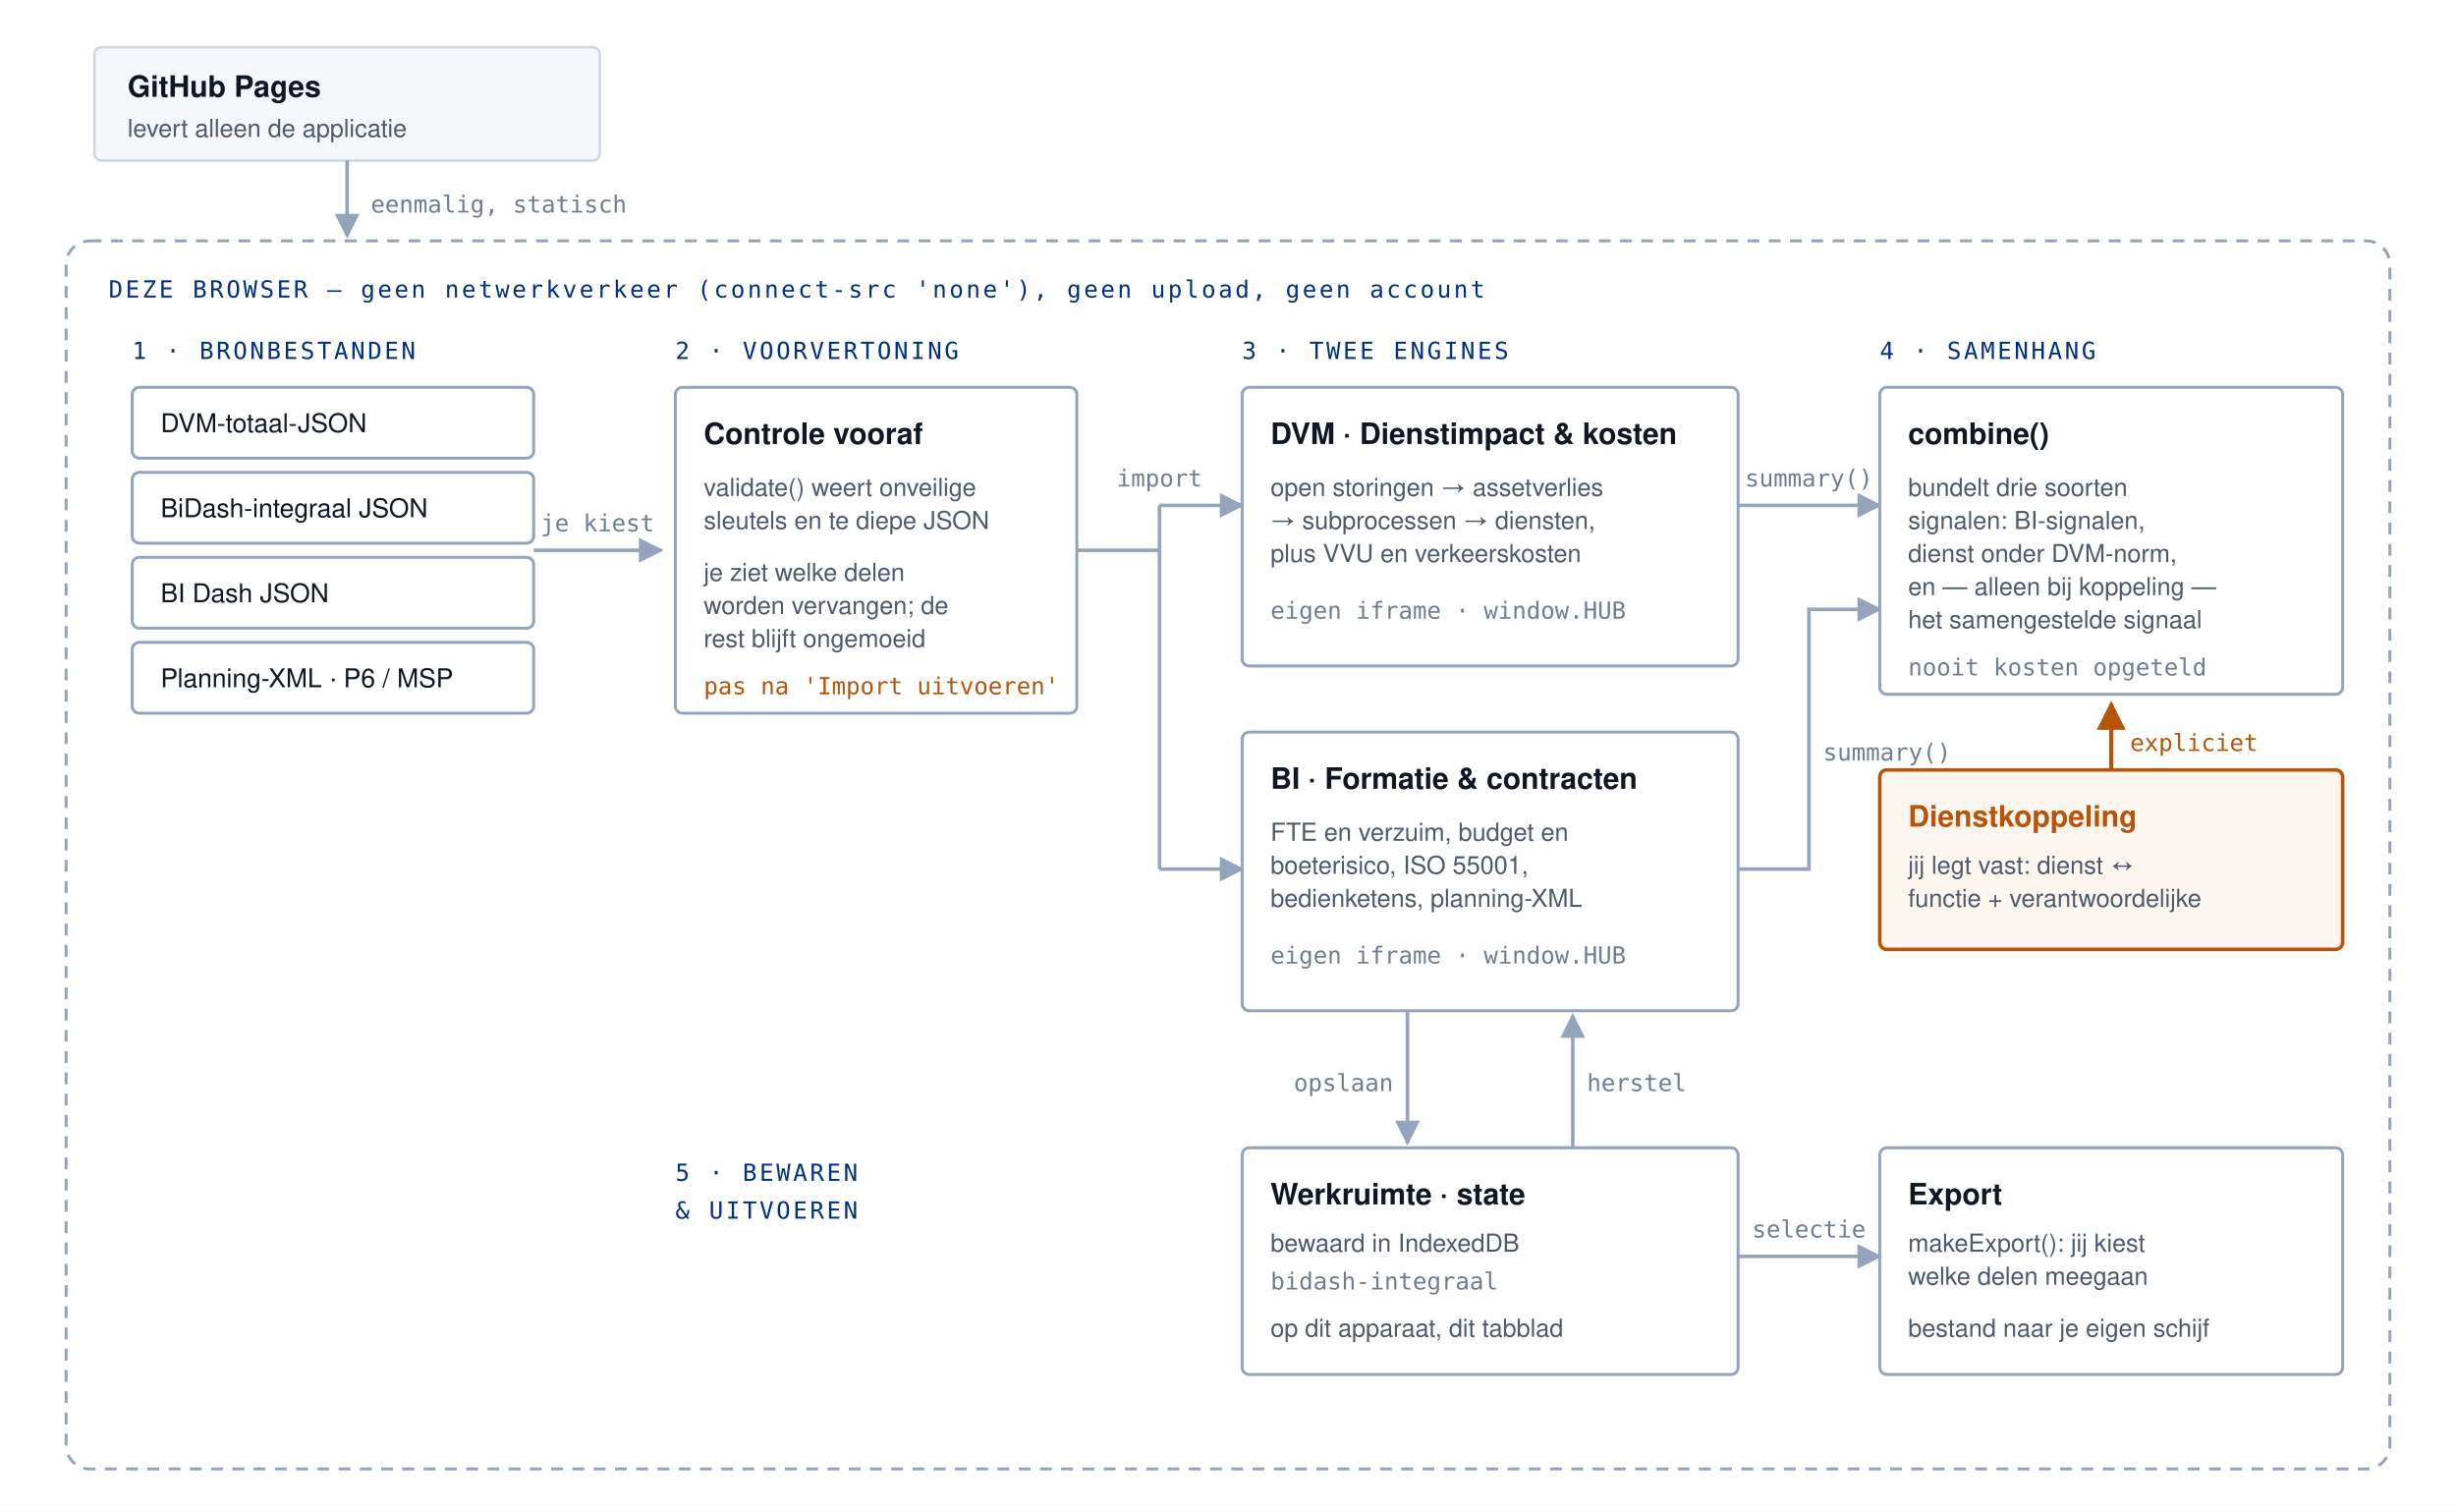
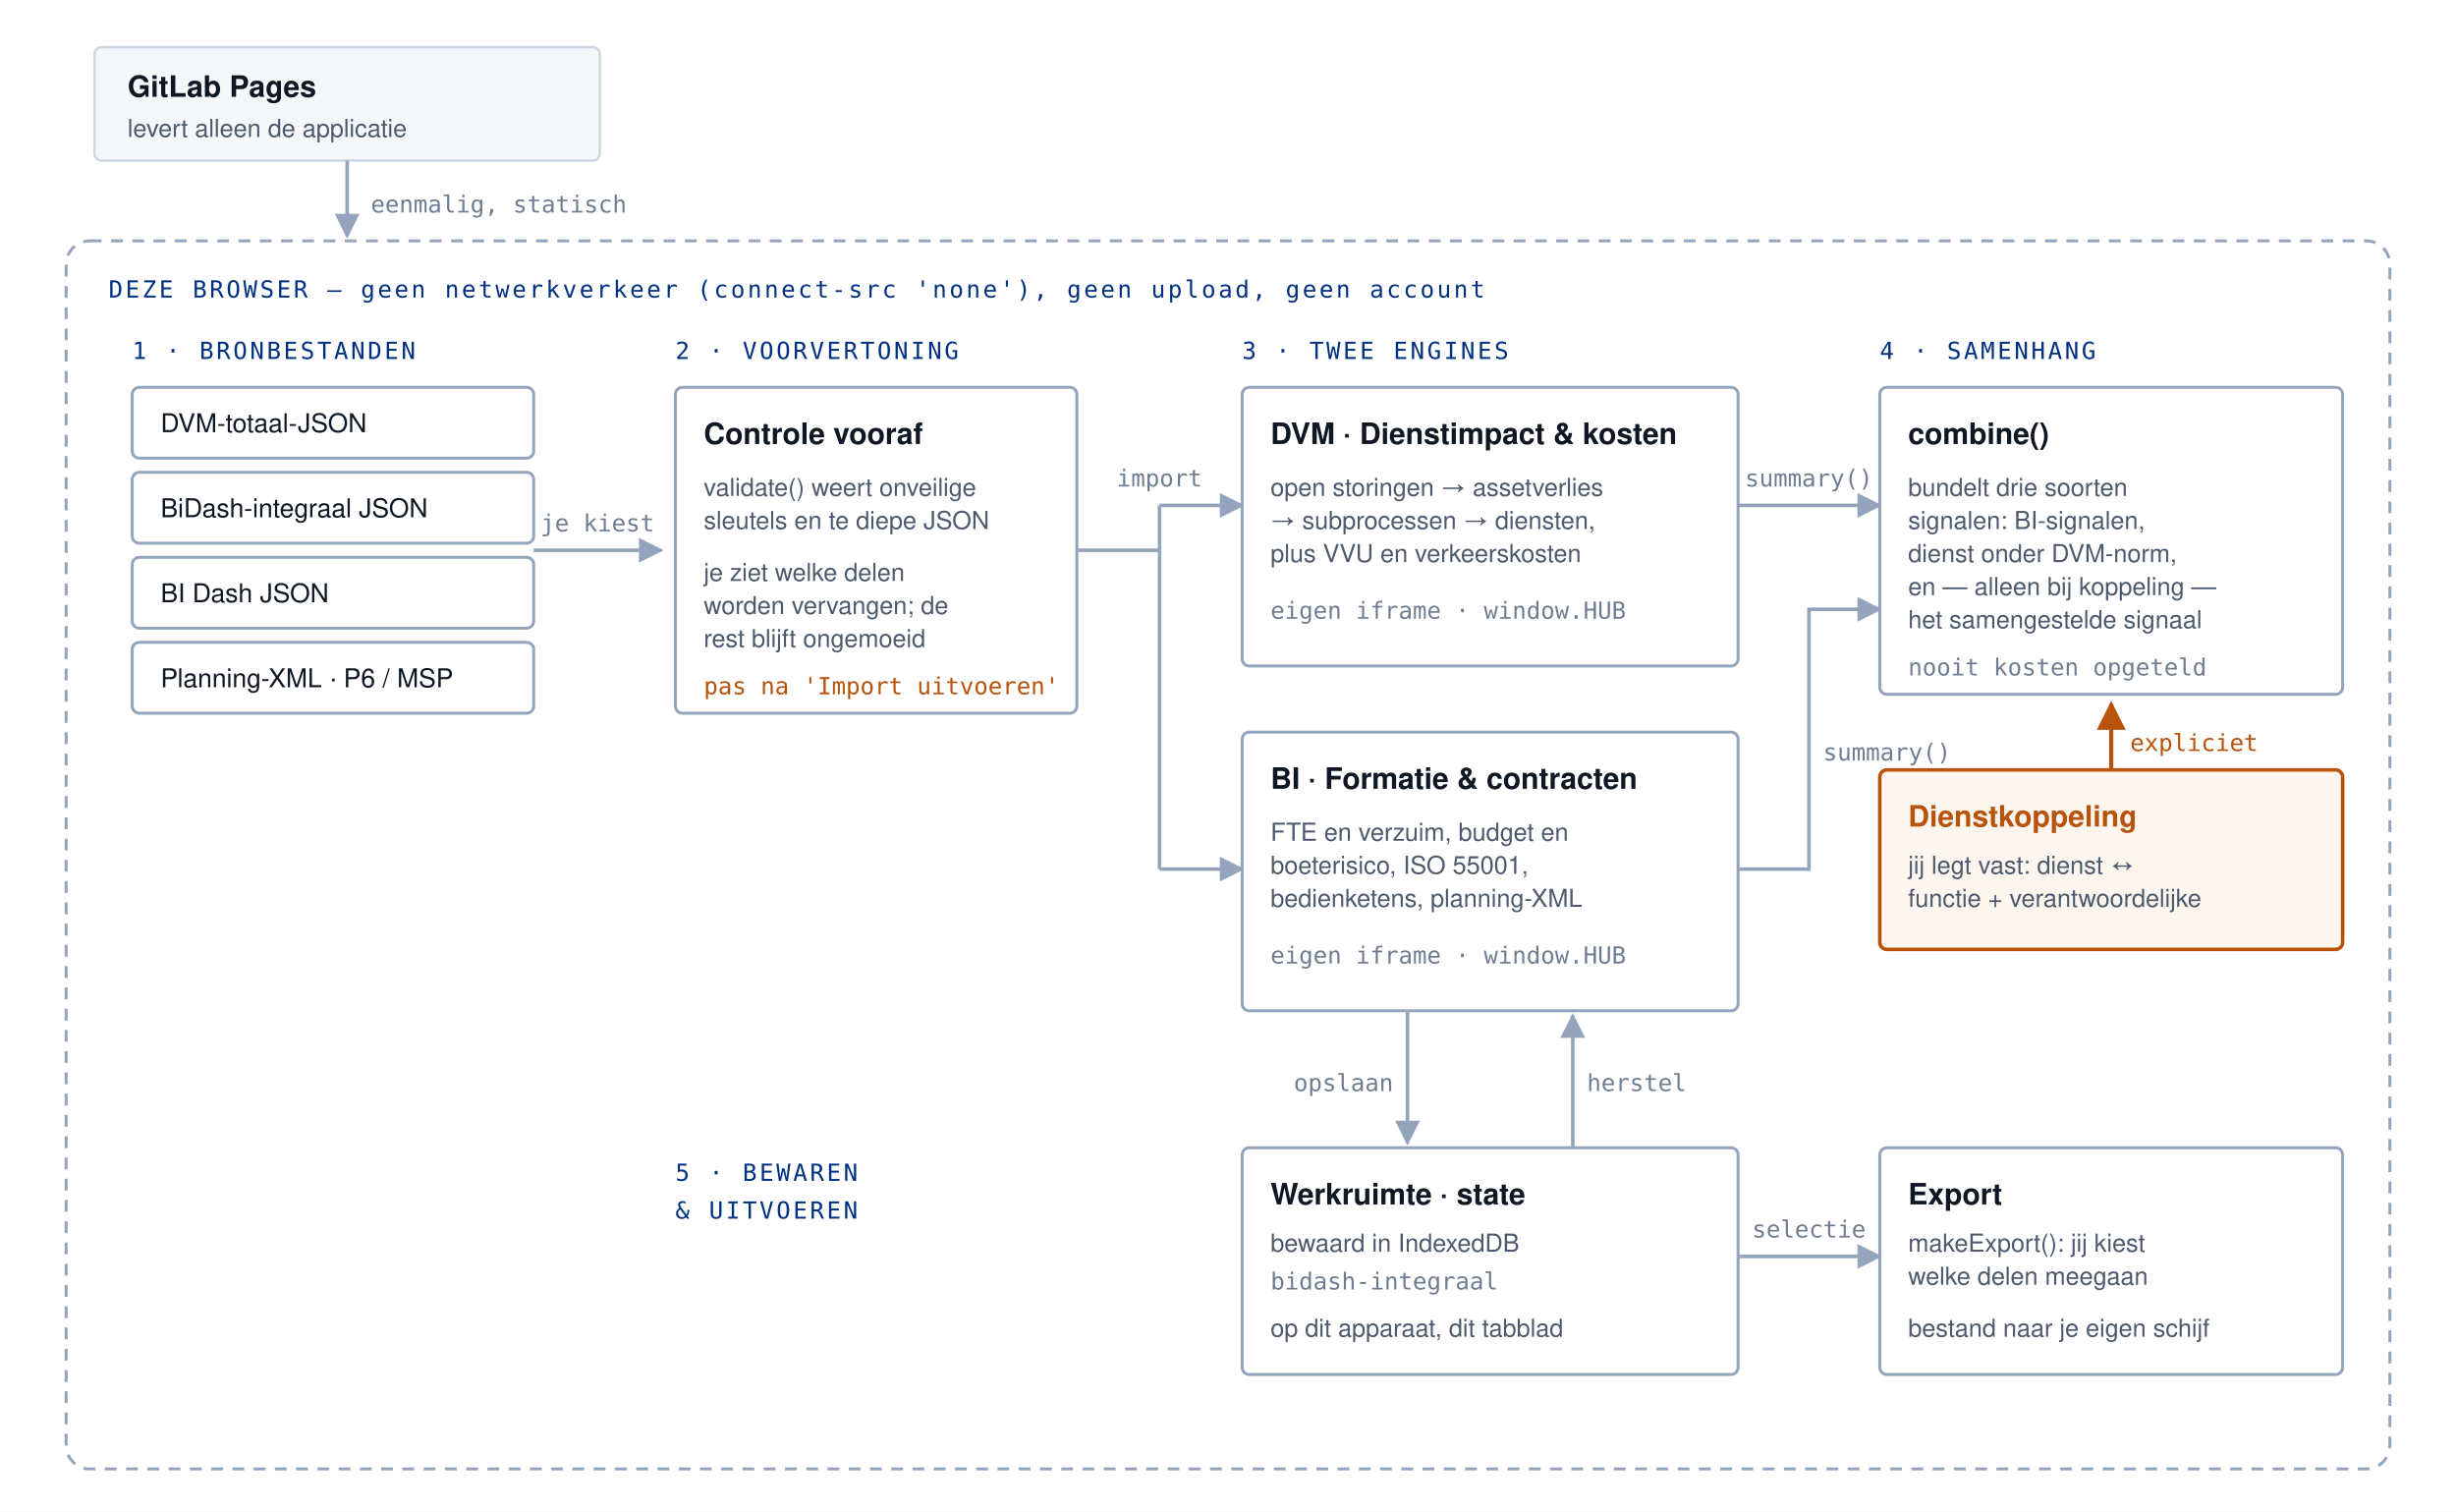
- <svg xmlns="http://www.w3.org/2000/svg" width="1040" height="640" viewBox="0 0 1040 640" role="img" aria-label="Processflow van BiDash: GitHub Pages levert alleen de applicatie; daarna kiest de gebruiker lokale bestanden, die na een voorvertoning en validatie naar twee gescheiden rekenengines gaan, waarvan de samenvattingen in de samenhangfunctie worden gecombineerd, en waarvan de werkruimte in IndexedDB wordt bewaard en selectief geëxporteerd.">
+ <svg xmlns="http://www.w3.org/2000/svg" width="1040" height="640" viewBox="0 0 1040 640" role="img" aria-label="Processflow van BiDash: GitLab Pages levert alleen de applicatie; daarna kiest de gebruiker lokale bestanden, die na een voorvertoning en validatie naar twee gescheiden rekenengines gaan, waarvan de samenvattingen in de samenhangfunctie worden gecombineerd, en waarvan de werkruimte in IndexedDB wordt bewaard en selectief geëxporteerd.">
  <rect x="0" y="0" width="1040" height="640" fill="#ffffff" />
  <defs>
    <marker id="ar-f" viewBox="0 0 10 10" refX="9" refY="5" markerWidth="7" markerHeight="7" orient="auto-start-reverse">
      <path fill="#93a4bc" d="M0 0 L10 5 L0 10 z" />
    </marker>
    <marker id="ar-fj" viewBox="0 0 10 10" refX="9" refY="5" markerWidth="7" markerHeight="7" orient="auto-start-reverse">
      <path fill="#b8530b" d="M0 0 L10 5 L0 10 z" />
    </marker>
  </defs>
  <rect fill="#f5f7fb" stroke="#ccd5e2" stroke-width="1" x="40" y="20" width="214" height="48" rx="3" />
-   <text font-family="'Segoe UI',Helvetica,Arial,sans-serif" font-size="12.5" font-weight="600" fill="#0f1724" x="54" y="41">GitHub Pages</text>
+   <text font-family="'Segoe UI',Helvetica,Arial,sans-serif" font-size="12.5" font-weight="600" fill="#0f1724" x="54" y="41">GitLab Pages</text>
  <text font-family="'Segoe UI',Helvetica,Arial,sans-serif" font-size="10.5" font-weight="500" fill="#4d5a6e" x="54" y="58">levert alleen de applicatie</text>
  <line fill="none" stroke="#93a4bc" stroke-width="1.5" x1="147" y1="68" x2="147" y2="100" marker-end="url(#ar-f)" />
  <text font-family="'DejaVu Sans Mono',Consolas,monospace" font-size="10" fill="#6f7d92" x="157" y="90">eenmalig, statisch</text>
  <rect fill="none" stroke="#93a4bc" stroke-width="1.25" stroke-dasharray="5 4" x="28" y="102" width="984" height="520" rx="10" />
  <text font-family="'DejaVu Sans Mono',Consolas,monospace" font-size="10" letter-spacing="0.11em" fill="#003082" x="46" y="126">DEZE BROWSER — geen netwerkverkeer (connect-src 'none'), geen upload, geen account</text>
  <text font-family="'DejaVu Sans Mono',Consolas,monospace" font-size="10" letter-spacing="0.11em" fill="#003082" x="56" y="152">1 · BRONBESTANDEN</text>
  <rect fill="#ffffff" stroke="#93a4bc" stroke-width="1.25" x="56" y="164" width="170" height="30" rx="3" />
  <text font-family="'Segoe UI',Helvetica,Arial,sans-serif" font-size="11" font-weight="500" fill="#0f1724" x="68" y="183">DVM-totaal-JSON</text>
  <rect fill="#ffffff" stroke="#93a4bc" stroke-width="1.25" x="56" y="200" width="170" height="30" rx="3" />
  <text font-family="'Segoe UI',Helvetica,Arial,sans-serif" font-size="11" font-weight="500" fill="#0f1724" x="68" y="219">BiDash-integraal JSON</text>
  <rect fill="#ffffff" stroke="#93a4bc" stroke-width="1.25" x="56" y="236" width="170" height="30" rx="3" />
  <text font-family="'Segoe UI',Helvetica,Arial,sans-serif" font-size="11" font-weight="500" fill="#0f1724" x="68" y="255">BI Dash JSON</text>
  <rect fill="#ffffff" stroke="#93a4bc" stroke-width="1.25" x="56" y="272" width="170" height="30" rx="3" />
  <text font-family="'Segoe UI',Helvetica,Arial,sans-serif" font-size="11" font-weight="500" fill="#0f1724" x="68" y="291">Planning-XML · P6 / MSP</text>
  <line fill="none" stroke="#93a4bc" stroke-width="1.5" x1="226" y1="233" x2="280" y2="233" marker-end="url(#ar-f)" />
  <text font-family="'DejaVu Sans Mono',Consolas,monospace" font-size="10" fill="#6f7d92" x="253" y="225" text-anchor="middle">je kiest</text>
  <text font-family="'DejaVu Sans Mono',Consolas,monospace" font-size="10" letter-spacing="0.11em" fill="#003082" x="286" y="152">2 · VOORVERTONING</text>
  <rect fill="#ffffff" stroke="#93a4bc" stroke-width="1.25" x="286" y="164" width="170" height="138" rx="3" />
  <text font-family="'Segoe UI',Helvetica,Arial,sans-serif" font-size="12.5" font-weight="600" fill="#0f1724" x="298" y="188">Controle vooraf</text>
  <text font-family="'Segoe UI',Helvetica,Arial,sans-serif" font-size="10.5" font-weight="500" fill="#4d5a6e" x="298" y="210">validate() weert onveilige</text>
  <text font-family="'Segoe UI',Helvetica,Arial,sans-serif" font-size="10.5" font-weight="500" fill="#4d5a6e" x="298" y="224">sleutels en te diepe JSON</text>
  <text font-family="'Segoe UI',Helvetica,Arial,sans-serif" font-size="10.5" font-weight="500" fill="#4d5a6e" x="298" y="246">je ziet welke delen</text>
  <text font-family="'Segoe UI',Helvetica,Arial,sans-serif" font-size="10.5" font-weight="500" fill="#4d5a6e" x="298" y="260">worden vervangen; de</text>
  <text font-family="'Segoe UI',Helvetica,Arial,sans-serif" font-size="10.5" font-weight="500" fill="#4d5a6e" x="298" y="274">rest blijft ongemoeid</text>
  <text font-family="'DejaVu Sans Mono',Consolas,monospace" font-size="10" fill="#b8530b" x="298" y="294">pas na 'Import uitvoeren'</text>
  <polyline fill="none" stroke="#93a4bc" stroke-width="1.5" points="456,233 491,233" />
  <line fill="none" stroke="#93a4bc" stroke-width="1.5" x1="491" y1="214" x2="491" y2="368" />
  <line fill="none" stroke="#93a4bc" stroke-width="1.5" x1="491" y1="214" x2="526" y2="214" marker-end="url(#ar-f)" />
  <line fill="none" stroke="#93a4bc" stroke-width="1.5" x1="491" y1="368" x2="526" y2="368" marker-end="url(#ar-f)" />
  <text font-family="'DejaVu Sans Mono',Consolas,monospace" font-size="10" fill="#6f7d92" x="491" y="206" text-anchor="middle">import</text>
  <text font-family="'DejaVu Sans Mono',Consolas,monospace" font-size="10" letter-spacing="0.11em" fill="#003082" x="526" y="152">3 · TWEE ENGINES</text>
  <rect fill="#ffffff" stroke="#93a4bc" stroke-width="1.25" x="526" y="164" width="210" height="118" rx="3" />
  <text font-family="'Segoe UI',Helvetica,Arial,sans-serif" font-size="12.5" font-weight="600" fill="#0f1724" x="538" y="188">DVM · Dienstimpact &amp; kosten</text>
  <text font-family="'Segoe UI',Helvetica,Arial,sans-serif" font-size="10.5" font-weight="500" fill="#4d5a6e" x="538" y="210">open storingen → assetverlies</text>
  <text font-family="'Segoe UI',Helvetica,Arial,sans-serif" font-size="10.5" font-weight="500" fill="#4d5a6e" x="538" y="224">→ subprocessen → diensten,</text>
  <text font-family="'Segoe UI',Helvetica,Arial,sans-serif" font-size="10.5" font-weight="500" fill="#4d5a6e" x="538" y="238">plus VVU en verkeerskosten</text>
  <text font-family="'DejaVu Sans Mono',Consolas,monospace" font-size="10" fill="#6f7d92" x="538" y="262">eigen iframe · window.HUB</text>
  <rect fill="#ffffff" stroke="#93a4bc" stroke-width="1.25" x="526" y="310" width="210" height="118" rx="3" />
  <text font-family="'Segoe UI',Helvetica,Arial,sans-serif" font-size="12.5" font-weight="600" fill="#0f1724" x="538" y="334">BI · Formatie &amp; contracten</text>
  <text font-family="'Segoe UI',Helvetica,Arial,sans-serif" font-size="10.5" font-weight="500" fill="#4d5a6e" x="538" y="356">FTE en verzuim, budget en</text>
  <text font-family="'Segoe UI',Helvetica,Arial,sans-serif" font-size="10.5" font-weight="500" fill="#4d5a6e" x="538" y="370">boeterisico, ISO 55001,</text>
  <text font-family="'Segoe UI',Helvetica,Arial,sans-serif" font-size="10.5" font-weight="500" fill="#4d5a6e" x="538" y="384">bedienketens, planning-XML</text>
  <text font-family="'DejaVu Sans Mono',Consolas,monospace" font-size="10" fill="#6f7d92" x="538" y="408">eigen iframe · window.HUB</text>
  <line fill="none" stroke="#93a4bc" stroke-width="1.5" x1="736" y1="214" x2="796" y2="214" marker-end="url(#ar-f)" />
  <text font-family="'DejaVu Sans Mono',Consolas,monospace" font-size="10" fill="#6f7d92" x="766" y="206" text-anchor="middle">summary()</text>
  <polyline fill="none" stroke="#93a4bc" stroke-width="1.5" points="736,368 766,368 766,258 796,258" marker-end="url(#ar-f)" />
  <text font-family="'DejaVu Sans Mono',Consolas,monospace" font-size="10" fill="#6f7d92" x="772" y="322">summary()</text>
  <text font-family="'DejaVu Sans Mono',Consolas,monospace" font-size="10" letter-spacing="0.11em" fill="#003082" x="796" y="152">4 · SAMENHANG</text>
  <rect fill="#ffffff" stroke="#93a4bc" stroke-width="1.25" x="796" y="164" width="196" height="130" rx="3" />
  <text font-family="'Segoe UI',Helvetica,Arial,sans-serif" font-size="12.5" font-weight="600" fill="#0f1724" x="808" y="188">combine()</text>
  <text font-family="'Segoe UI',Helvetica,Arial,sans-serif" font-size="10.5" font-weight="500" fill="#4d5a6e" x="808" y="210">bundelt drie soorten</text>
  <text font-family="'Segoe UI',Helvetica,Arial,sans-serif" font-size="10.5" font-weight="500" fill="#4d5a6e" x="808" y="224">signalen: BI-signalen,</text>
  <text font-family="'Segoe UI',Helvetica,Arial,sans-serif" font-size="10.5" font-weight="500" fill="#4d5a6e" x="808" y="238">dienst onder DVM-norm,</text>
  <text font-family="'Segoe UI',Helvetica,Arial,sans-serif" font-size="10.5" font-weight="500" fill="#4d5a6e" x="808" y="252">en — alleen bij koppeling —</text>
  <text font-family="'Segoe UI',Helvetica,Arial,sans-serif" font-size="10.5" font-weight="500" fill="#4d5a6e" x="808" y="266">het samengestelde signaal</text>
  <text font-family="'DejaVu Sans Mono',Consolas,monospace" font-size="10" fill="#6f7d92" x="808" y="286">nooit kosten opgeteld</text>
  <rect fill="#fdf6ef" stroke="#b8530b" stroke-width="1.5" x="796" y="326" width="196" height="76" rx="3" />
  <text font-family="'Segoe UI',Helvetica,Arial,sans-serif" font-size="12.5" font-weight="600" fill="#b8530b" x="808" y="350">Dienstkoppeling</text>
  <text font-family="'Segoe UI',Helvetica,Arial,sans-serif" font-size="10.5" font-weight="500" fill="#4d5a6e" x="808" y="370">jij legt vast: dienst ↔</text>
  <text font-family="'Segoe UI',Helvetica,Arial,sans-serif" font-size="10.5" font-weight="500" fill="#4d5a6e" x="808" y="384">functie + verantwoordelijke</text>
  <line fill="none" stroke="#b8530b" stroke-width="1.75" x1="894" y1="326" x2="894" y2="298" marker-end="url(#ar-fj)" />
  <text font-family="'DejaVu Sans Mono',Consolas,monospace" font-size="10" fill="#b8530b" x="902" y="318">expliciet</text>
  <text font-family="'DejaVu Sans Mono',Consolas,monospace" font-size="10" letter-spacing="0.11em" fill="#003082" x="286" y="500">5 · BEWAREN</text>
  <text font-family="'DejaVu Sans Mono',Consolas,monospace" font-size="10" letter-spacing="0.11em" fill="#003082" x="286" y="516">&amp; UITVOEREN</text>
  <rect fill="#ffffff" stroke="#93a4bc" stroke-width="1.25" x="526" y="486" width="210" height="96" rx="3" />
  <text font-family="'Segoe UI',Helvetica,Arial,sans-serif" font-size="12.5" font-weight="600" fill="#0f1724" x="538" y="510">Werkruimte · state</text>
  <text font-family="'Segoe UI',Helvetica,Arial,sans-serif" font-size="10.5" font-weight="500" fill="#4d5a6e" x="538" y="530">bewaard in IndexedDB</text>
  <text font-family="'DejaVu Sans Mono',Consolas,monospace" font-size="10" fill="#6f7d92" x="538" y="546">bidash-integraal</text>
  <text font-family="'Segoe UI',Helvetica,Arial,sans-serif" font-size="10.5" font-weight="500" fill="#4d5a6e" x="538" y="566">op dit apparaat, dit tabblad</text>
  <line fill="none" stroke="#93a4bc" stroke-width="1.5" x1="596" y1="428" x2="596" y2="484" marker-end="url(#ar-f)" />
  <text font-family="'DejaVu Sans Mono',Consolas,monospace" font-size="10" fill="#6f7d92" x="590" y="462" text-anchor="end">opslaan</text>
  <line fill="none" stroke="#93a4bc" stroke-width="1.5" x1="666" y1="486" x2="666" y2="430" marker-end="url(#ar-f)" />
  <text font-family="'DejaVu Sans Mono',Consolas,monospace" font-size="10" fill="#6f7d92" x="672" y="462">herstel</text>
  <rect fill="#ffffff" stroke="#93a4bc" stroke-width="1.25" x="796" y="486" width="196" height="96" rx="3" />
  <text font-family="'Segoe UI',Helvetica,Arial,sans-serif" font-size="12.5" font-weight="600" fill="#0f1724" x="808" y="510">Export</text>
  <text font-family="'Segoe UI',Helvetica,Arial,sans-serif" font-size="10.5" font-weight="500" fill="#4d5a6e" x="808" y="530">makeExport(): jij kiest</text>
  <text font-family="'Segoe UI',Helvetica,Arial,sans-serif" font-size="10.5" font-weight="500" fill="#4d5a6e" x="808" y="544">welke delen meegaan</text>
  <text font-family="'Segoe UI',Helvetica,Arial,sans-serif" font-size="10.5" font-weight="500" fill="#4d5a6e" x="808" y="566">bestand naar je eigen schijf</text>
  <line fill="none" stroke="#93a4bc" stroke-width="1.5" x1="736" y1="532" x2="796" y2="532" marker-end="url(#ar-f)" />
  <text font-family="'DejaVu Sans Mono',Consolas,monospace" font-size="10" fill="#6f7d92" x="766" y="524" text-anchor="middle">selectie</text>
</svg>
